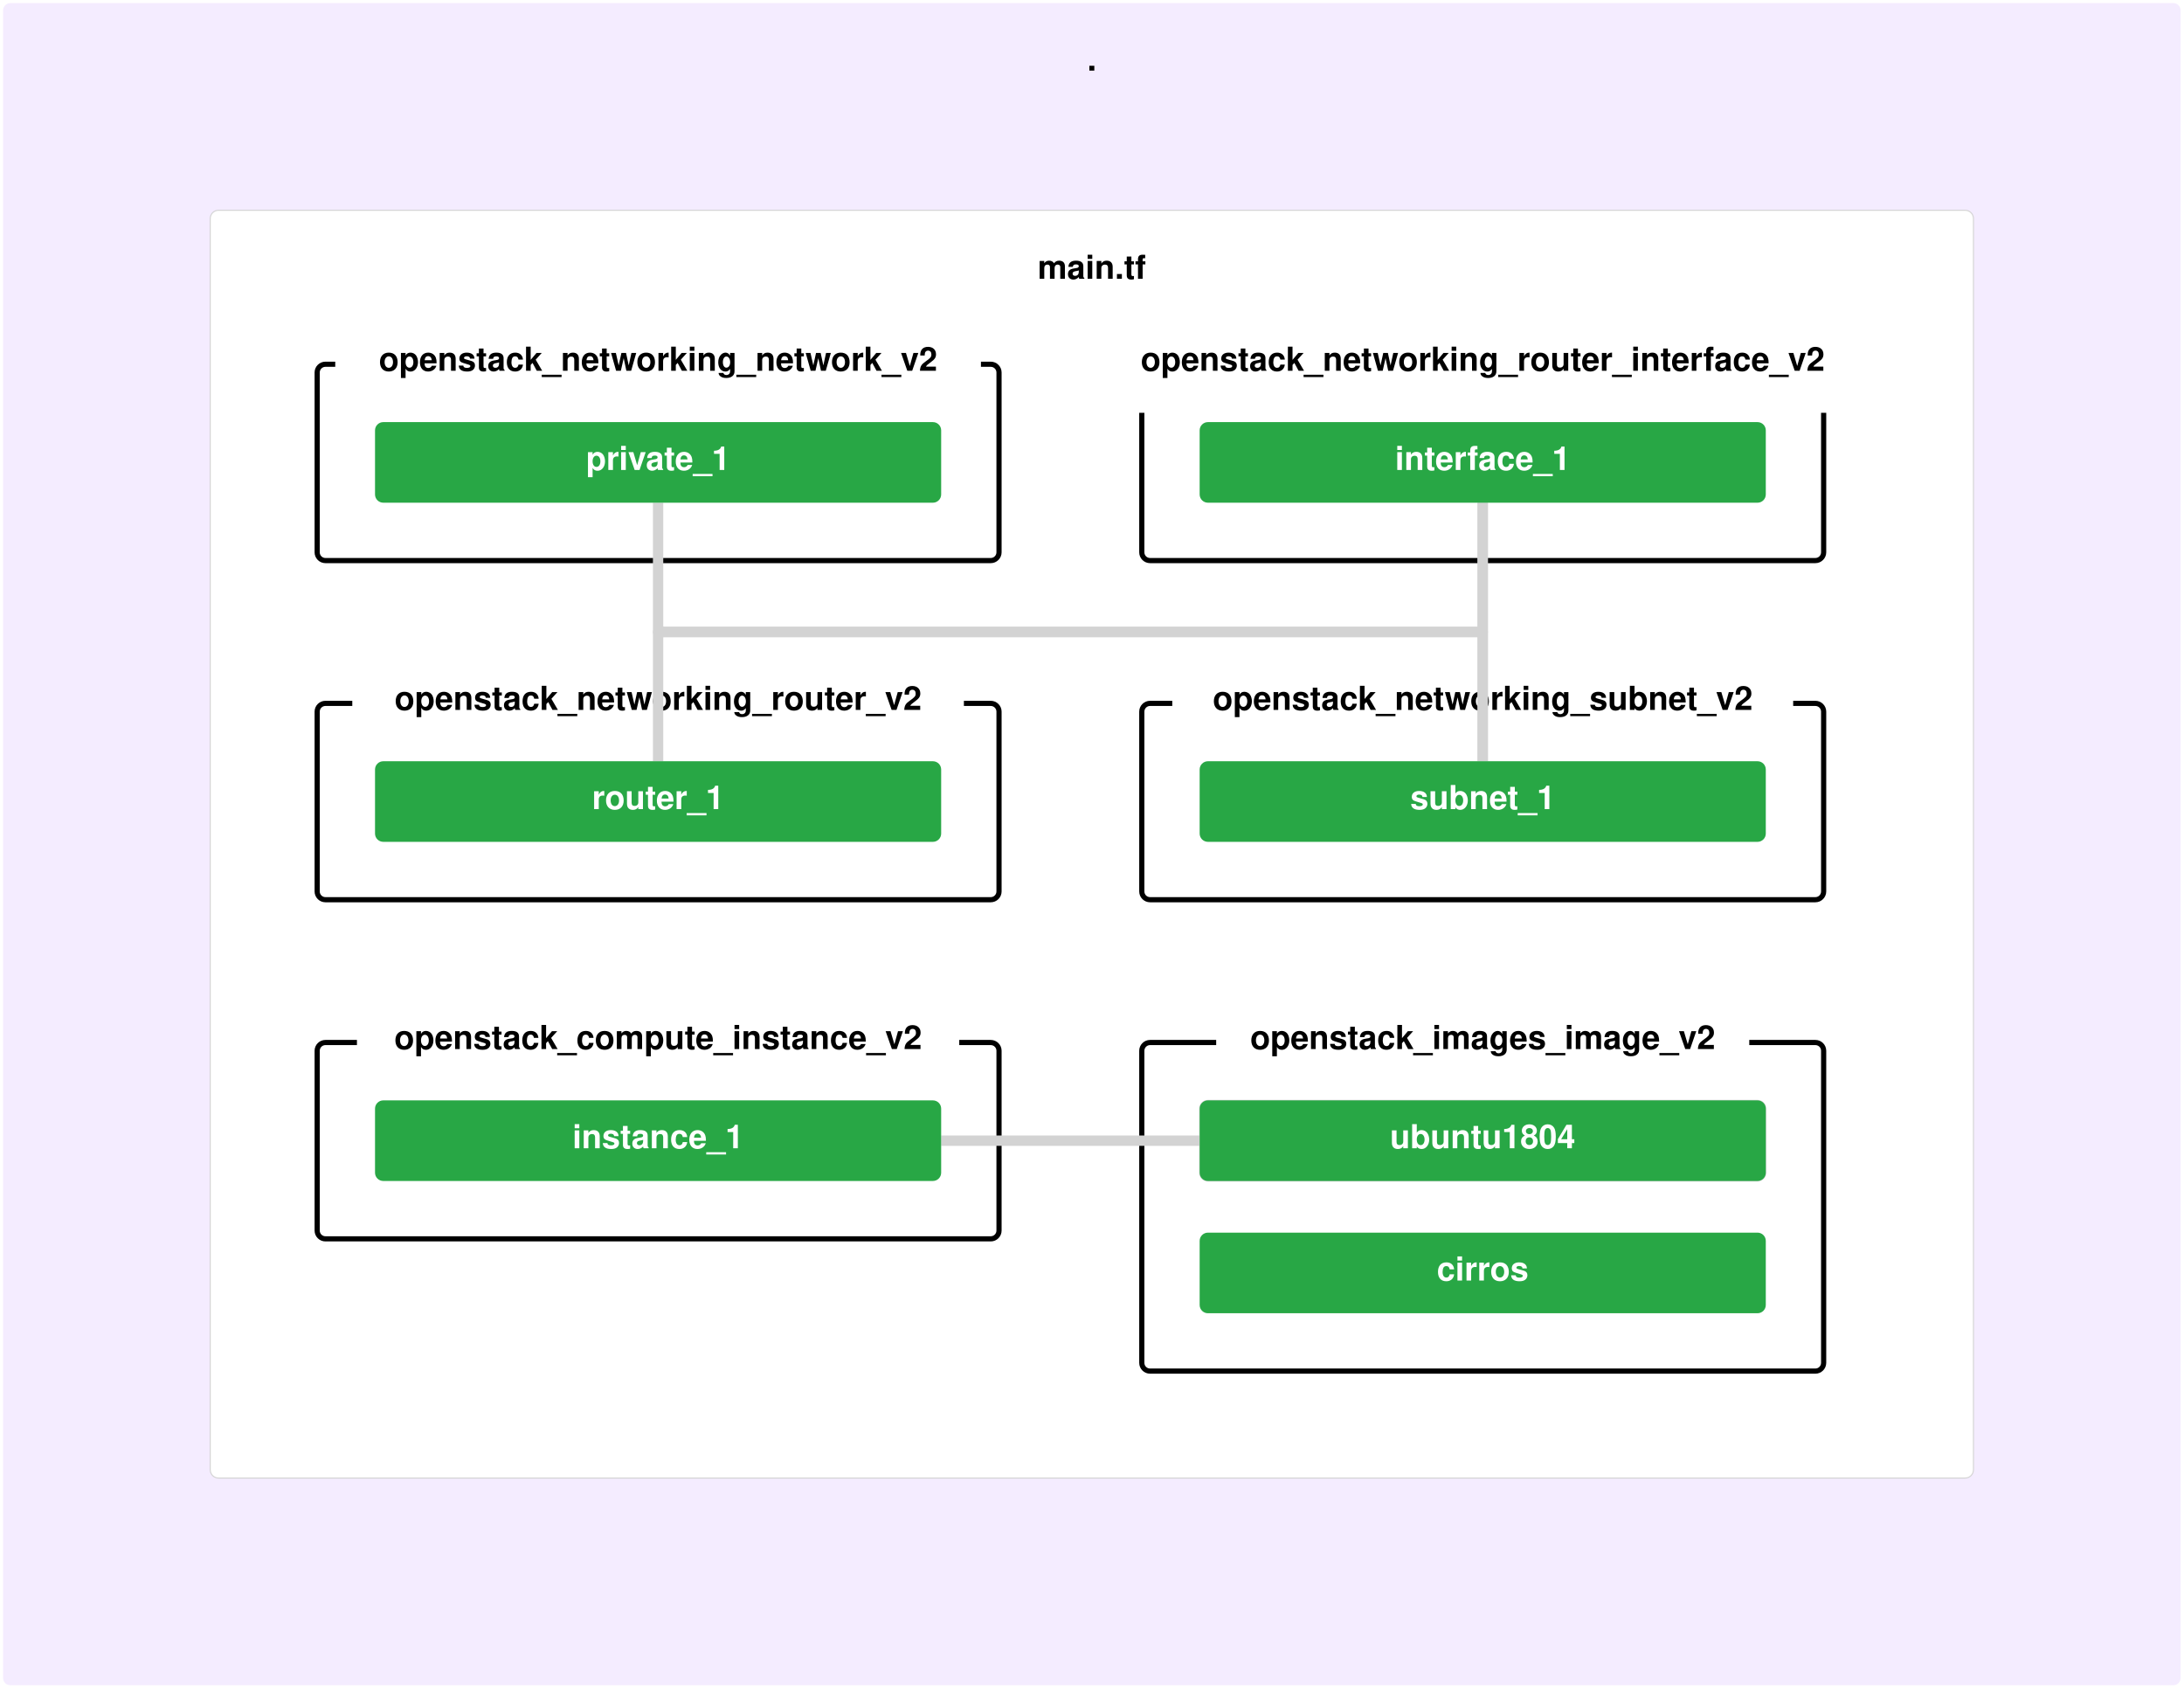
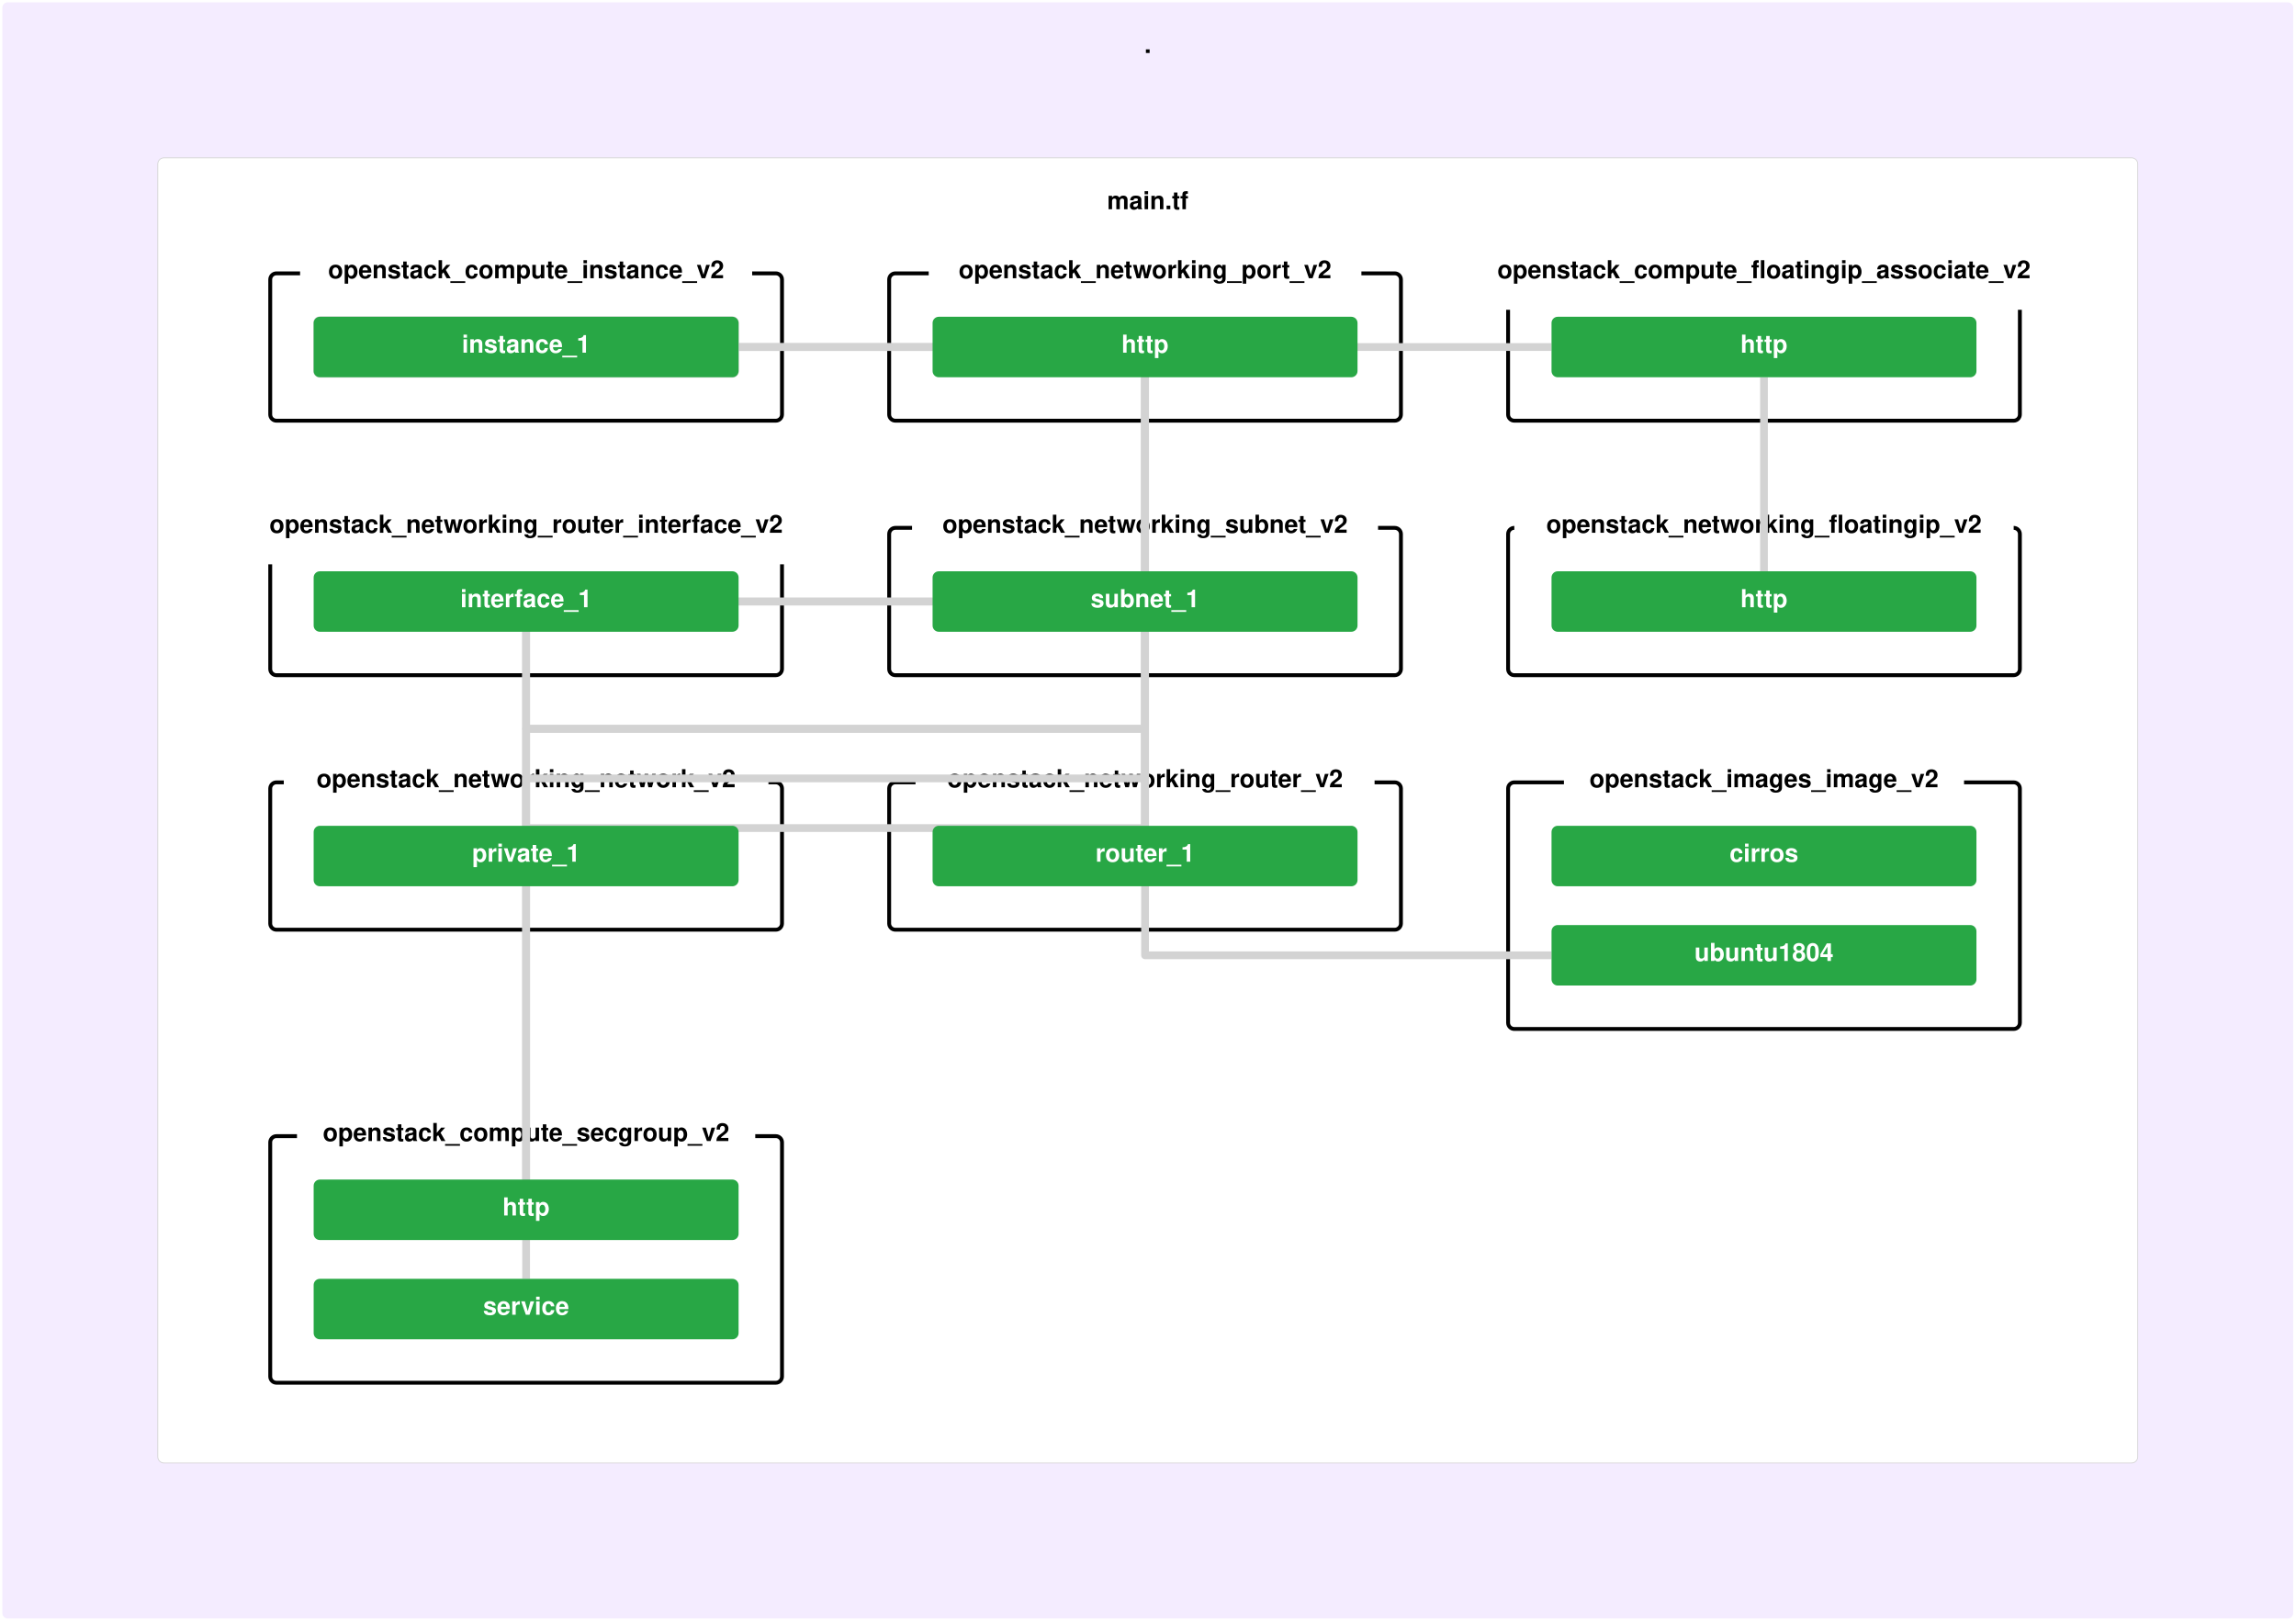
- <svg xmlns="http://www.w3.org/2000/svg" version="1.1" width="211.4" height="163.4">
+ <svg xmlns="http://www.w3.org/2000/svg" version="1.1" width="296.1" height="209.1">
  <defs>
-     <linearGradient id="GrDRLUHNRJKQ" x1="1198.2px" x2="400px" y1="439px" y2="689.2px" gradientUnits="userSpaceOnUse">
+     <linearGradient id="LucQrRpMWPOe" x1="400px" x2="1198.2px" y1="767.2px" y2="1017.4px" gradientUnits="userSpaceOnUse">
      <stop offset="0" stop-color="rgb(211,211,211)" stop-opacity="1" />
      <stop offset="1" stop-color="rgb(211,211,211)" stop-opacity="1" />
    </linearGradient>
-     <linearGradient id="uxmfyTqcfsBa" x1="1198.2px" x2="1198.2px" y1="439px" y2="689.2px" gradientUnits="userSpaceOnUse">
+     <linearGradient id="pseABdzgtrRr" x1="674px" x2="924.2px" y1="728.2px" y2="728.2px" gradientUnits="userSpaceOnUse">
      <stop offset="0" stop-color="rgb(211,211,211)" stop-opacity="1" />
      <stop offset="1" stop-color="rgb(211,211,211)" stop-opacity="1" />
    </linearGradient>
-     <linearGradient id="wBbwvFdOaGNC" x1="1198.2px" x2="400px" y1="689.2px" y2="439px" gradientUnits="userSpaceOnUse">
+     <linearGradient id="WQrtZwSqyuNb" x1="1198.2px" x2="400px" y1="767.2px" y2="1017.4px" gradientUnits="userSpaceOnUse">
      <stop offset="0" stop-color="rgb(211,211,211)" stop-opacity="1" />
      <stop offset="1" stop-color="rgb(211,211,211)" stop-opacity="1" />
    </linearGradient>
-     <linearGradient id="bXMCdUxgNdeG" x1="674px" x2="924.2px" y1="1056.4px" y2="1056.4px" gradientUnits="userSpaceOnUse">
+     <linearGradient id="MgJxhkhbNEtx" x1="674px" x2="1722.4px" y1="400px" y2="1184.4px" gradientUnits="userSpaceOnUse">
+       <stop offset="0" stop-color="rgb(211,211,211)" stop-opacity="1" />
+       <stop offset="1" stop-color="rgb(211,211,211)" stop-opacity="1" />
+     </linearGradient>
+     <linearGradient id="anoKakFAoDVe" x1="1198.2px" x2="400px" y1="439px" y2="1017.4px" gradientUnits="userSpaceOnUse">
+       <stop offset="0" stop-color="rgb(211,211,211)" stop-opacity="1" />
+       <stop offset="1" stop-color="rgb(211,211,211)" stop-opacity="1" />
+     </linearGradient>
+     <linearGradient id="uRqxTFmnzAKT" x1="1198.2px" x2="400px" y1="439px" y2="1473.6px" gradientUnits="userSpaceOnUse">
+       <stop offset="0" stop-color="rgb(211,211,211)" stop-opacity="1" />
+       <stop offset="1" stop-color="rgb(211,211,211)" stop-opacity="1" />
+     </linearGradient>
+     <linearGradient id="DMowJdxvdWAL" x1="1198.2px" x2="400px" y1="439px" y2="1601.6px" gradientUnits="userSpaceOnUse">
+       <stop offset="0" stop-color="rgb(211,211,211)" stop-opacity="1" />
+       <stop offset="1" stop-color="rgb(211,211,211)" stop-opacity="1" />
+     </linearGradient>
+     <linearGradient id="tOUPnxiJtPND" x1="1722.4px" x2="674px" y1="400px" y2="400px" gradientUnits="userSpaceOnUse">
+       <stop offset="0" stop-color="rgb(211,211,211)" stop-opacity="1" />
+       <stop offset="1" stop-color="rgb(211,211,211)" stop-opacity="1" />
+     </linearGradient>
+     <linearGradient id="uBpDQeKeLGAn" x1="1996.4px" x2="1996.4px" y1="439px" y2="689.2px" gradientUnits="userSpaceOnUse">
      <stop offset="0" stop-color="rgb(211,211,211)" stop-opacity="1" />
      <stop offset="1" stop-color="rgb(211,211,211)" stop-opacity="1" />
    </linearGradient>
  </defs>
-   <g transform="translate(23.7,4.75) scale(0.1,0.1)">
-     <path fill="rgb(244,236,255)" stroke="rgb(255,255,255)" paint-order="fill stroke markers" d=" M 819.85 -45.5 L 1866.7 -45.5 L 1866.7 -45.5 A 8 8 0 0 1 1874.7 -37.5 L 1874.7 1576.4 L 1874.7 1576.4 A 8 8 0 0 1 1866.7 1584.4 L -227 1584.4 L -227 1584.4 A 8 8 0 0 1 -235 1576.4 L -235 -37.5 L -235 -37.5 A 8 8 0 0 1 -227 -45.5 L 819.85 -45.5 Z" fill-opacity="1" stroke-opacity="1" stroke-miterlimit="10" stroke-width="2" />
-     <text fill="rgb(0,0,0)" stroke="none" font-family="Avenir, Helvetica, Arial, sans-serif" font-size="32px" font-style="normal" font-weight="bold" text-decoration="normal" x="819.85" y="29.5" text-anchor="middle" dominant-baseline="text-after-edge" fill-opacity="1">.</text>
-     <path fill="rgb(255,255,255)" stroke="rgb(211,211,211)" paint-order="fill stroke markers" d=" M 819.85 156 L 1665.2 156 L 1665.2 156 A 8 8 0 0 1 1673.2 164 L 1673.2 1374.9 L 1673.2 1374.9 A 8 8 0 0 1 1665.2 1382.9 L -25.5 1382.9 L -25.5 1382.9 A 8 8 0 0 1 -33.5 1374.9 L -33.5 164 L -33.5 164 A 8 8 0 0 1 -25.5 156 L 819.85 156 Z" fill-opacity="1" stroke-opacity="1" stroke-miterlimit="10" />
-     <text fill="rgb(0,0,0)" stroke="none" font-family="Avenir, Helvetica, Arial, sans-serif" font-size="32px" font-style="normal" font-weight="bold" text-decoration="normal" x="819.85" y="231" text-anchor="middle" dominant-baseline="text-after-edge" fill-opacity="1">main.tf</text>
-     <path fill="rgb(255,255,255)" stroke="rgb(0,0,0)" paint-order="fill stroke markers" d=" M 1198.2 961.4 L 1520.2 961.4 L 1520.2 961.4 A 8 8 0 0 1 1528.2 969.4 L 1528.2 1271.4 L 1528.2 1271.4 A 8 8 0 0 1 1520.2 1279.4 L 876.2 1279.4 L 876.2 1279.4 A 8 8 0 0 1 868.2 1271.4 L 868.2 969.4 L 868.2 969.4 A 8 8 0 0 1 876.2 961.4 L 1198.2 961.4 Z" fill-opacity="1" stroke-opacity="1" stroke-miterlimit="10" stroke-width="5" />
-     <rect fill="rgb(255,255,255)" stroke="none" x="940.2" y="912.4" width="516" height="96" fill-opacity="1" />
-     <text fill="rgb(0,0,0)" stroke="none" font-family="Avenir, Helvetica, Arial, sans-serif" font-size="32px" font-style="normal" font-weight="bold" text-decoration="normal" x="1198.2" y="976.4" text-anchor="middle" dominant-baseline="text-after-edge" fill-opacity="1">openstack_images_image_v2</text>
+   <g transform="translate(27.85,4.75) scale(0.1,0.1)">
+     <path fill="rgb(244,236,255)" stroke="rgb(255,255,255)" paint-order="fill stroke markers" d=" M 1201.7 -45.5 L 2671.9 -45.5 L 2671.9 -45.5 A 8 8 0 0 1 2679.9 -37.5 L 2679.9 2032.6 L 2679.9 2032.6 A 8 8 0 0 1 2671.9 2040.6 L -268.5 2040.6 L -268.5 2040.6 A 8 8 0 0 1 -276.5 2032.6 L -276.5 -37.5 L -276.5 -37.5 A 8 8 0 0 1 -268.5 -45.5 L 1201.7 -45.5 Z" fill-opacity="1" stroke-opacity="1" stroke-miterlimit="10" stroke-width="2" />
+     <text fill="rgb(0,0,0)" stroke="none" font-family="Avenir, Helvetica, Arial, sans-serif" font-size="32px" font-style="normal" font-weight="bold" text-decoration="normal" x="1201.7" y="29.5" text-anchor="middle" dominant-baseline="text-after-edge" fill-opacity="1">.</text>
+     <path fill="rgb(255,255,255)" stroke="rgb(211,211,211)" paint-order="fill stroke markers" d=" M 1201.7 156 L 2470.4 156 L 2470.4 156 A 8 8 0 0 1 2478.4 164 L 2478.4 1831.1 L 2478.4 1831.1 A 8 8 0 0 1 2470.4 1839.1 L -67 1839.1 L -67 1839.1 A 8 8 0 0 1 -75 1831.1 L -75 164 L -75 164 A 8 8 0 0 1 -67 156 L 1201.7 156 Z" fill-opacity="1" stroke-opacity="1" stroke-miterlimit="10" />
+     <text fill="rgb(0,0,0)" stroke="none" font-family="Avenir, Helvetica, Arial, sans-serif" font-size="32px" font-style="normal" font-weight="bold" text-decoration="normal" x="1201.7" y="231" text-anchor="middle" dominant-baseline="text-after-edge" fill-opacity="1">main.tf</text>
    <path fill="rgb(255,255,255)" stroke="rgb(0,0,0)" paint-order="fill stroke markers" d=" M 400 305 L 722 305 L 722 305 A 8 8 0 0 1 730 313 L 730 487 L 730 487 A 8 8 0 0 1 722 495 L 78 495 L 78 495 A 8 8 0 0 1 70 487 L 70 313 L 70 313 A 8 8 0 0 1 78 305 L 400 305 Z" fill-opacity="1" stroke-opacity="1" stroke-miterlimit="10" stroke-width="5" />
-     <rect fill="rgb(255,255,255)" stroke="none" x="87.5" y="256" width="625" height="96" fill-opacity="1" />
-     <text fill="rgb(0,0,0)" stroke="none" font-family="Avenir, Helvetica, Arial, sans-serif" font-size="32px" font-style="normal" font-weight="bold" text-decoration="normal" x="400" y="320" text-anchor="middle" dominant-baseline="text-after-edge" fill-opacity="1">openstack_networking_network_v2</text>
+     <rect fill="rgb(255,255,255)" stroke="none" x="108.5" y="256" width="583" height="96" fill-opacity="1" />
+     <text fill="rgb(0,0,0)" stroke="none" font-family="Avenir, Helvetica, Arial, sans-serif" font-size="32px" font-style="normal" font-weight="bold" text-decoration="normal" x="400" y="320" text-anchor="middle" dominant-baseline="text-after-edge" fill-opacity="1">openstack_compute_instance_v2</text>
+     <path fill="rgb(255,255,255)" stroke="rgb(0,0,0)" paint-order="fill stroke markers" d=" M 1996.4 961.4 L 2318.4 961.4 L 2318.4 961.4 A 8 8 0 0 1 2326.4 969.4 L 2326.4 1271.4 L 2326.4 1271.4 A 8 8 0 0 1 2318.4 1279.4 L 1674.4 1279.4 L 1674.4 1279.4 A 8 8 0 0 1 1666.4 1271.4 L 1666.4 969.4 L 1666.4 969.4 A 8 8 0 0 1 1674.4 961.4 L 1996.4 961.4 Z" fill-opacity="1" stroke-opacity="1" stroke-miterlimit="10" stroke-width="5" />
+     <rect fill="rgb(255,255,255)" stroke="none" x="1738.4" y="912.4" width="516" height="96" fill-opacity="1" />
+     <text fill="rgb(0,0,0)" stroke="none" font-family="Avenir, Helvetica, Arial, sans-serif" font-size="32px" font-style="normal" font-weight="bold" text-decoration="normal" x="1996.4" y="976.4" text-anchor="middle" dominant-baseline="text-after-edge" fill-opacity="1">openstack_images_image_v2</text>
    <path fill="rgb(255,255,255)" stroke="rgb(0,0,0)" paint-order="fill stroke markers" d=" M 1198.2 305 L 1520.2 305 L 1520.2 305 A 8 8 0 0 1 1528.2 313 L 1528.2 487 L 1528.2 487 A 8 8 0 0 1 1520.2 495 L 876.2 495 L 876.2 495 A 8 8 0 0 1 868.2 487 L 868.2 313 L 868.2 313 A 8 8 0 0 1 876.2 305 L 1198.2 305 Z" fill-opacity="1" stroke-opacity="1" stroke-miterlimit="10" stroke-width="5" />
-     <rect fill="rgb(255,255,255)" stroke="none" x="823.2" y="256" width="750" height="96" fill-opacity="1" />
-     <text fill="rgb(0,0,0)" stroke="none" font-family="Avenir, Helvetica, Arial, sans-serif" font-size="32px" font-style="normal" font-weight="bold" text-decoration="normal" x="1198.2" y="320" text-anchor="middle" dominant-baseline="text-after-edge" fill-opacity="1">openstack_networking_router_interface_v2</text>
+     <rect fill="rgb(255,255,255)" stroke="none" x="919.2" y="256" width="558" height="96" fill-opacity="1" />
+     <text fill="rgb(0,0,0)" stroke="none" font-family="Avenir, Helvetica, Arial, sans-serif" font-size="32px" font-style="normal" font-weight="bold" text-decoration="normal" x="1198.2" y="320" text-anchor="middle" dominant-baseline="text-after-edge" fill-opacity="1">openstack_networking_port_v2</text>
+     <path fill="rgb(255,255,255)" stroke="rgb(0,0,0)" paint-order="fill stroke markers" d=" M 1996.4 305 L 2318.4 305 L 2318.4 305 A 8 8 0 0 1 2326.4 313 L 2326.4 487 L 2326.4 487 A 8 8 0 0 1 2318.4 495 L 1674.4 495 L 1674.4 495 A 8 8 0 0 1 1666.4 487 L 1666.4 313 L 1666.4 313 A 8 8 0 0 1 1674.4 305 L 1996.4 305 Z" fill-opacity="1" stroke-opacity="1" stroke-miterlimit="10" stroke-width="5" />
+     <rect fill="rgb(255,255,255)" stroke="none" x="1614.4" y="256" width="764" height="96" fill-opacity="1" />
+     <text fill="rgb(0,0,0)" stroke="none" font-family="Avenir, Helvetica, Arial, sans-serif" font-size="32px" font-style="normal" font-weight="bold" text-decoration="normal" x="1996.4" y="320" text-anchor="middle" dominant-baseline="text-after-edge" fill-opacity="1">openstack_compute_floatingip_associate_v2</text>
+     <path fill="rgb(255,255,255)" stroke="rgb(0,0,0)" paint-order="fill stroke markers" d=" M 400 1417.6 L 722 1417.6 L 722 1417.6 A 8 8 0 0 1 730 1425.6 L 730 1727.6 L 730 1727.6 A 8 8 0 0 1 722 1735.6 L 78 1735.6 L 78 1735.6 A 8 8 0 0 1 70 1727.6 L 70 1425.6 L 70 1425.6 A 8 8 0 0 1 78 1417.6 L 400 1417.6 Z" fill-opacity="1" stroke-opacity="1" stroke-miterlimit="10" stroke-width="5" />
+     <rect fill="rgb(255,255,255)" stroke="none" x="104.5" y="1368.6" width="591" height="96" fill-opacity="1" />
+     <text fill="rgb(0,0,0)" stroke="none" font-family="Avenir, Helvetica, Arial, sans-serif" font-size="32px" font-style="normal" font-weight="bold" text-decoration="normal" x="400" y="1432.6" text-anchor="middle" dominant-baseline="text-after-edge" fill-opacity="1">openstack_compute_secgroup_v2</text>
    <path fill="rgb(255,255,255)" stroke="rgb(0,0,0)" paint-order="fill stroke markers" d=" M 400 633.2 L 722 633.2 L 722 633.2 A 8 8 0 0 1 730 641.2 L 730 815.2 L 730 815.2 A 8 8 0 0 1 722 823.2 L 78 823.2 L 78 823.2 A 8 8 0 0 1 70 815.2 L 70 641.2 L 70 641.2 A 8 8 0 0 1 78 633.2 L 400 633.2 Z" fill-opacity="1" stroke-opacity="1" stroke-miterlimit="10" stroke-width="5" />
-     <rect fill="rgb(255,255,255)" stroke="none" x="104" y="584.2" width="592" height="96" fill-opacity="1" />
-     <text fill="rgb(0,0,0)" stroke="none" font-family="Avenir, Helvetica, Arial, sans-serif" font-size="32px" font-style="normal" font-weight="bold" text-decoration="normal" x="400" y="648.2" text-anchor="middle" dominant-baseline="text-after-edge" fill-opacity="1">openstack_networking_router_v2</text>
+     <rect fill="rgb(255,255,255)" stroke="none" x="25" y="584.2" width="750" height="96" fill-opacity="1" />
+     <text fill="rgb(0,0,0)" stroke="none" font-family="Avenir, Helvetica, Arial, sans-serif" font-size="32px" font-style="normal" font-weight="bold" text-decoration="normal" x="400" y="648.2" text-anchor="middle" dominant-baseline="text-after-edge" fill-opacity="1">openstack_networking_router_interface_v2</text>
    <path fill="rgb(255,255,255)" stroke="rgb(0,0,0)" paint-order="fill stroke markers" d=" M 1198.2 633.2 L 1520.2 633.2 L 1520.2 633.2 A 8 8 0 0 1 1528.2 641.2 L 1528.2 815.2 L 1528.2 815.2 A 8 8 0 0 1 1520.2 823.2 L 876.2 823.2 L 876.2 823.2 A 8 8 0 0 1 868.2 815.2 L 868.2 641.2 L 868.2 641.2 A 8 8 0 0 1 876.2 633.2 L 1198.2 633.2 Z" fill-opacity="1" stroke-opacity="1" stroke-miterlimit="10" stroke-width="5" />
    <rect fill="rgb(255,255,255)" stroke="none" x="897.7" y="584.2" width="601" height="96" fill-opacity="1" />
    <text fill="rgb(0,0,0)" stroke="none" font-family="Avenir, Helvetica, Arial, sans-serif" font-size="32px" font-style="normal" font-weight="bold" text-decoration="normal" x="1198.2" y="648.2" text-anchor="middle" dominant-baseline="text-after-edge" fill-opacity="1">openstack_networking_subnet_v2</text>
+     <path fill="rgb(255,255,255)" stroke="rgb(0,0,0)" paint-order="fill stroke markers" d=" M 1996.4 633.2 L 2318.4 633.2 L 2318.4 633.2 A 8 8 0 0 1 2326.4 641.2 L 2326.4 815.2 L 2326.4 815.2 A 8 8 0 0 1 2318.4 823.2 L 1674.4 823.2 L 1674.4 823.2 A 8 8 0 0 1 1666.4 815.2 L 1666.4 641.2 L 1666.4 641.2 A 8 8 0 0 1 1674.4 633.2 L 1996.4 633.2 Z" fill-opacity="1" stroke-opacity="1" stroke-miterlimit="10" stroke-width="5" />
+     <rect fill="rgb(255,255,255)" stroke="none" x="1674.4" y="584.2" width="644" height="96" fill-opacity="1" />
+     <text fill="rgb(0,0,0)" stroke="none" font-family="Avenir, Helvetica, Arial, sans-serif" font-size="32px" font-style="normal" font-weight="bold" text-decoration="normal" x="1996.4" y="648.2" text-anchor="middle" dominant-baseline="text-after-edge" fill-opacity="1">openstack_networking_floatingip_v2</text>
    <path fill="rgb(255,255,255)" stroke="rgb(0,0,0)" paint-order="fill stroke markers" d=" M 400 961.4 L 722 961.4 L 722 961.4 A 8 8 0 0 1 730 969.4 L 730 1143.4 L 730 1143.4 A 8 8 0 0 1 722 1151.4 L 78 1151.4 L 78 1151.4 A 8 8 0 0 1 70 1143.4 L 70 969.4 L 70 969.4 A 8 8 0 0 1 78 961.4 L 400 961.4 Z" fill-opacity="1" stroke-opacity="1" stroke-miterlimit="10" stroke-width="5" />
-     <rect fill="rgb(255,255,255)" stroke="none" x="108.5" y="912.4" width="583" height="96" fill-opacity="1" />
-     <text fill="rgb(0,0,0)" stroke="none" font-family="Avenir, Helvetica, Arial, sans-serif" font-size="32px" font-style="normal" font-weight="bold" text-decoration="normal" x="400" y="976.4" text-anchor="middle" dominant-baseline="text-after-edge" fill-opacity="1">openstack_compute_instance_v2</text>
-     <path fill="none" stroke="url(#GrDRLUHNRJKQ)" paint-order="fill stroke markers" d=" M 1198.2 439 L 1198.2 564.1 L 400 564.1 L 400 689.2" stroke-linejoin="round" stroke-miterlimit="10" stroke-width="10" />
-     <path fill="none" stroke="url(#uxmfyTqcfsBa)" paint-order="fill stroke markers" d=" M 1198.2 439 L 1198.2 564.1 L 1198.2 564.1 L 1198.2 689.2" stroke-linejoin="round" stroke-miterlimit="10" stroke-width="10" />
-     <path fill="none" stroke="url(#wBbwvFdOaGNC)" paint-order="fill stroke markers" d=" M 1198.2 689.2 L 1198.2 564.1 L 400 564.1 L 400 439" stroke-linejoin="round" stroke-miterlimit="10" stroke-width="10" />
-     <path fill="none" stroke="url(#bXMCdUxgNdeG)" paint-order="fill stroke markers" d=" M 674 1056.4 L 799.1 1056.4 L 799.1 1056.4 L 924.2 1056.4" stroke-linejoin="round" stroke-miterlimit="10" stroke-width="10" />
-     <path fill="rgb(40,167,69)" stroke="url(#bXMCdUxgNdeG)" paint-order="stroke fill markers" d=" M 1198.2 1017.4 L 1464.2 1017.4 L 1464.2 1017.4 A 8 8 0 0 1 1472.2 1025.4 L 1472.2 1087.4 L 1472.2 1087.4 A 8 8 0 0 1 1464.2 1095.4 L 932.2 1095.4 L 932.2 1095.4 A 8 8 0 0 1 924.2 1087.4 L 924.2 1025.4 L 924.2 1025.4 A 8 8 0 0 1 932.2 1017.4 L 1198.2 1017.4 Z" fill-opacity="1" />
-     <text fill="rgb(255,255,255)" stroke="none" font-family="Avenir, Helvetica, Arial, sans-serif" font-size="32px" font-style="normal" font-weight="bold" text-decoration="normal" x="1198.2" y="1072.4" text-anchor="middle" dominant-baseline="text-after-edge" fill-opacity="1">ubuntu1804</text>
-     <path fill="rgb(40,167,69)" stroke="none" paint-order="stroke fill markers" d=" M 400 361 L 666 361 L 666 361 A 8 8 0 0 1 674 369 L 674 431 L 674 431 A 8 8 0 0 1 666 439 L 134 439 L 134 439 A 8 8 0 0 1 126 431 L 126 369 L 126 369 A 8 8 0 0 1 134 361 L 400 361 Z" fill-opacity="1" />
-     <text fill="rgb(255,255,255)" stroke="none" font-family="Avenir, Helvetica, Arial, sans-serif" font-size="32px" font-style="normal" font-weight="bold" text-decoration="normal" x="400" y="416" text-anchor="middle" dominant-baseline="text-after-edge" fill-opacity="1">private_1</text>
+     <rect fill="rgb(255,255,255)" stroke="none" x="87.5" y="912.4" width="625" height="96" fill-opacity="1" />
+     <text fill="rgb(0,0,0)" stroke="none" font-family="Avenir, Helvetica, Arial, sans-serif" font-size="32px" font-style="normal" font-weight="bold" text-decoration="normal" x="400" y="976.4" text-anchor="middle" dominant-baseline="text-after-edge" fill-opacity="1">openstack_networking_network_v2</text>
+     <path fill="rgb(255,255,255)" stroke="rgb(0,0,0)" paint-order="fill stroke markers" d=" M 1198.2 961.4 L 1520.2 961.4 L 1520.2 961.4 A 8 8 0 0 1 1528.2 969.4 L 1528.2 1143.4 L 1528.2 1143.4 A 8 8 0 0 1 1520.2 1151.4 L 876.2 1151.4 L 876.2 1151.4 A 8 8 0 0 1 868.2 1143.4 L 868.2 969.4 L 868.2 969.4 A 8 8 0 0 1 876.2 961.4 L 1198.2 961.4 Z" fill-opacity="1" stroke-opacity="1" stroke-miterlimit="10" stroke-width="5" />
+     <rect fill="rgb(255,255,255)" stroke="none" x="902.2" y="912.4" width="592" height="96" fill-opacity="1" />
+     <text fill="rgb(0,0,0)" stroke="none" font-family="Avenir, Helvetica, Arial, sans-serif" font-size="32px" font-style="normal" font-weight="bold" text-decoration="normal" x="1198.2" y="976.4" text-anchor="middle" dominant-baseline="text-after-edge" fill-opacity="1">openstack_networking_router_v2</text>
+     <path fill="none" stroke="url(#LucQrRpMWPOe)" paint-order="fill stroke markers" d=" M 400 767.2 L 400 892.3 L 1198.2 892.3 L 1198.2 1017.4" stroke-linejoin="round" stroke-miterlimit="10" stroke-width="10" />
+     <path fill="none" stroke="url(#pseABdzgtrRr)" paint-order="fill stroke markers" d=" M 674 728.2 L 799.1 728.2 L 799.1 728.2 L 924.2 728.2" stroke-linejoin="round" stroke-miterlimit="10" stroke-width="10" />
+     <path fill="none" stroke="url(#WQrtZwSqyuNb)" paint-order="fill stroke markers" d=" M 1198.2 767.2 L 1198.2 892.3 L 400 892.3 L 400 1017.4" stroke-linejoin="round" stroke-miterlimit="10" stroke-width="10" />
+     <path fill="none" stroke="url(#MgJxhkhbNEtx)" paint-order="fill stroke markers" d=" M 674 400 L 1198.2 400 L 1198.2 1184.4 L 1722.4 1184.4" stroke-linejoin="round" stroke-miterlimit="10" stroke-width="10" />
+     <path fill="none" stroke="url(#anoKakFAoDVe)" paint-order="fill stroke markers" d=" M 1198.2 439 L 1198.2 728.2 L 400 728.2 L 400 1017.4" stroke-linejoin="round" stroke-miterlimit="10" stroke-width="10" />
+     <path fill="none" stroke="url(#uRqxTFmnzAKT)" paint-order="fill stroke markers" d=" M 1198.2 439 L 1198.2 956.3 L 400 956.3 L 400 1473.6" stroke-linejoin="round" stroke-miterlimit="10" stroke-width="10" />
+     <path fill="none" stroke="url(#DMowJdxvdWAL)" paint-order="fill stroke markers" d=" M 1198.2 439 L 1198.2 1020.3 L 400 1020.3 L 400 1601.6" stroke-linejoin="round" stroke-miterlimit="10" stroke-width="10" />
+     <path fill="none" stroke="url(#tOUPnxiJtPND)" paint-order="fill stroke markers" d=" M 1722.4 400 L 1198.2 400 L 1198.2 400 L 674 400" stroke-linejoin="round" stroke-miterlimit="10" stroke-width="10" />
+     <path fill="none" stroke="url(#uBpDQeKeLGAn)" paint-order="fill stroke markers" d=" M 1996.4 439 L 1996.4 564.1 L 1996.4 564.1 L 1996.4 689.2" stroke-linejoin="round" stroke-miterlimit="10" stroke-width="10" />
+     <path fill="rgb(40,167,69)" stroke="url(#uBpDQeKeLGAn)" paint-order="stroke fill markers" d=" M 400 361 L 666 361 L 666 361 A 8 8 0 0 1 674 369 L 674 431 L 674 431 A 8 8 0 0 1 666 439 L 134 439 L 134 439 A 8 8 0 0 1 126 431 L 126 369 L 126 369 A 8 8 0 0 1 134 361 L 400 361 Z" fill-opacity="1" />
+     <text fill="rgb(255,255,255)" stroke="none" font-family="Avenir, Helvetica, Arial, sans-serif" font-size="32px" font-style="normal" font-weight="bold" text-decoration="normal" x="400" y="416" text-anchor="middle" dominant-baseline="text-after-edge" fill-opacity="1">instance_1</text>
+     <path fill="rgb(40,167,69)" stroke="none" paint-order="stroke fill markers" d=" M 1996.4 1017.4 L 2262.4 1017.4 L 2262.4 1017.4 A 8 8 0 0 1 2270.4 1025.4 L 2270.4 1087.4 L 2270.4 1087.4 A 8 8 0 0 1 2262.4 1095.4 L 1730.4 1095.4 L 1730.4 1095.4 A 8 8 0 0 1 1722.4 1087.4 L 1722.4 1025.4 L 1722.4 1025.4 A 8 8 0 0 1 1730.4 1017.4 L 1996.4 1017.4 Z" fill-opacity="1" />
+     <text fill="rgb(255,255,255)" stroke="none" font-family="Avenir, Helvetica, Arial, sans-serif" font-size="32px" font-style="normal" font-weight="bold" text-decoration="normal" x="1996.4" y="1072.4" text-anchor="middle" dominant-baseline="text-after-edge" fill-opacity="1">cirros</text>
    <path fill="rgb(40,167,69)" stroke="none" paint-order="stroke fill markers" d=" M 1198.2 361 L 1464.2 361 L 1464.2 361 A 8 8 0 0 1 1472.2 369 L 1472.2 431 L 1472.2 431 A 8 8 0 0 1 1464.2 439 L 932.2 439 L 932.2 439 A 8 8 0 0 1 924.2 431 L 924.2 369 L 924.2 369 A 8 8 0 0 1 932.2 361 L 1198.2 361 Z" fill-opacity="1" />
-     <text fill="rgb(255,255,255)" stroke="none" font-family="Avenir, Helvetica, Arial, sans-serif" font-size="32px" font-style="normal" font-weight="bold" text-decoration="normal" x="1198.2" y="416" text-anchor="middle" dominant-baseline="text-after-edge" fill-opacity="1">interface_1</text>
+     <text fill="rgb(255,255,255)" stroke="none" font-family="Avenir, Helvetica, Arial, sans-serif" font-size="32px" font-style="normal" font-weight="bold" text-decoration="normal" x="1198.2" y="416" text-anchor="middle" dominant-baseline="text-after-edge" fill-opacity="1">http</text>
+     <path fill="rgb(40,167,69)" stroke="none" paint-order="stroke fill markers" d=" M 1996.4 361 L 2262.4 361 L 2262.4 361 A 8 8 0 0 1 2270.4 369 L 2270.4 431 L 2270.4 431 A 8 8 0 0 1 2262.4 439 L 1730.4 439 L 1730.4 439 A 8 8 0 0 1 1722.4 431 L 1722.4 369 L 1722.4 369 A 8 8 0 0 1 1730.4 361 L 1996.4 361 Z" fill-opacity="1" />
+     <text fill="rgb(255,255,255)" stroke="none" font-family="Avenir, Helvetica, Arial, sans-serif" font-size="32px" font-style="normal" font-weight="bold" text-decoration="normal" x="1996.4" y="416" text-anchor="middle" dominant-baseline="text-after-edge" fill-opacity="1">http</text>
+     <path fill="rgb(40,167,69)" stroke="none" paint-order="stroke fill markers" d=" M 400 1473.6 L 666 1473.6 L 666 1473.6 A 8 8 0 0 1 674 1481.6 L 674 1543.6 L 674 1543.6 A 8 8 0 0 1 666 1551.6 L 134 1551.6 L 134 1551.6 A 8 8 0 0 1 126 1543.6 L 126 1481.6 L 126 1481.6 A 8 8 0 0 1 134 1473.6 L 400 1473.6 Z" fill-opacity="1" />
+     <text fill="rgb(255,255,255)" stroke="none" font-family="Avenir, Helvetica, Arial, sans-serif" font-size="32px" font-style="normal" font-weight="bold" text-decoration="normal" x="400" y="1528.6" text-anchor="middle" dominant-baseline="text-after-edge" fill-opacity="1">http</text>
    <path fill="rgb(40,167,69)" stroke="none" paint-order="stroke fill markers" d=" M 400 689.2 L 666 689.2 L 666 689.2 A 8 8 0 0 1 674 697.2 L 674 759.2 L 674 759.2 A 8 8 0 0 1 666 767.2 L 134 767.2 L 134 767.2 A 8 8 0 0 1 126 759.2 L 126 697.2 L 126 697.2 A 8 8 0 0 1 134 689.2 L 400 689.2 Z" fill-opacity="1" />
-     <text fill="rgb(255,255,255)" stroke="none" font-family="Avenir, Helvetica, Arial, sans-serif" font-size="32px" font-style="normal" font-weight="bold" text-decoration="normal" x="400" y="744.2" text-anchor="middle" dominant-baseline="text-after-edge" fill-opacity="1">router_1</text>
+     <text fill="rgb(255,255,255)" stroke="none" font-family="Avenir, Helvetica, Arial, sans-serif" font-size="32px" font-style="normal" font-weight="bold" text-decoration="normal" x="400" y="744.2" text-anchor="middle" dominant-baseline="text-after-edge" fill-opacity="1">interface_1</text>
    <path fill="rgb(40,167,69)" stroke="none" paint-order="stroke fill markers" d=" M 1198.2 689.2 L 1464.2 689.2 L 1464.2 689.2 A 8 8 0 0 1 1472.2 697.2 L 1472.2 759.2 L 1472.2 759.2 A 8 8 0 0 1 1464.2 767.2 L 932.2 767.2 L 932.2 767.2 A 8 8 0 0 1 924.2 759.2 L 924.2 697.2 L 924.2 697.2 A 8 8 0 0 1 932.2 689.2 L 1198.2 689.2 Z" fill-opacity="1" />
    <text fill="rgb(255,255,255)" stroke="none" font-family="Avenir, Helvetica, Arial, sans-serif" font-size="32px" font-style="normal" font-weight="bold" text-decoration="normal" x="1198.2" y="744.2" text-anchor="middle" dominant-baseline="text-after-edge" fill-opacity="1">subnet_1</text>
+     <path fill="rgb(40,167,69)" stroke="none" paint-order="stroke fill markers" d=" M 400 1601.6 L 666 1601.6 L 666 1601.6 A 8 8 0 0 1 674 1609.6 L 674 1671.6 L 674 1671.6 A 8 8 0 0 1 666 1679.6 L 134 1679.6 L 134 1679.6 A 8 8 0 0 1 126 1671.6 L 126 1609.6 L 126 1609.6 A 8 8 0 0 1 134 1601.6 L 400 1601.6 Z" fill-opacity="1" />
+     <text fill="rgb(255,255,255)" stroke="none" font-family="Avenir, Helvetica, Arial, sans-serif" font-size="32px" font-style="normal" font-weight="bold" text-decoration="normal" x="400" y="1656.6" text-anchor="middle" dominant-baseline="text-after-edge" fill-opacity="1">service</text>
+     <path fill="rgb(40,167,69)" stroke="none" paint-order="stroke fill markers" d=" M 1996.4 1145.4 L 2262.4 1145.4 L 2262.4 1145.4 A 8 8 0 0 1 2270.4 1153.4 L 2270.4 1215.4 L 2270.4 1215.4 A 8 8 0 0 1 2262.4 1223.4 L 1730.4 1223.4 L 1730.4 1223.4 A 8 8 0 0 1 1722.4 1215.4 L 1722.4 1153.4 L 1722.4 1153.4 A 8 8 0 0 1 1730.4 1145.4 L 1996.4 1145.4 Z" fill-opacity="1" />
+     <text fill="rgb(255,255,255)" stroke="none" font-family="Avenir, Helvetica, Arial, sans-serif" font-size="32px" font-style="normal" font-weight="bold" text-decoration="normal" x="1996.4" y="1200.4" text-anchor="middle" dominant-baseline="text-after-edge" fill-opacity="1">ubuntu1804</text>
+     <path fill="rgb(40,167,69)" stroke="none" paint-order="stroke fill markers" d=" M 1996.4 689.2 L 2262.4 689.2 L 2262.4 689.2 A 8 8 0 0 1 2270.4 697.2 L 2270.4 759.2 L 2270.4 759.2 A 8 8 0 0 1 2262.4 767.2 L 1730.4 767.2 L 1730.4 767.2 A 8 8 0 0 1 1722.4 759.2 L 1722.4 697.2 L 1722.4 697.2 A 8 8 0 0 1 1730.4 689.2 L 1996.4 689.2 Z" fill-opacity="1" />
+     <text fill="rgb(255,255,255)" stroke="none" font-family="Avenir, Helvetica, Arial, sans-serif" font-size="32px" font-style="normal" font-weight="bold" text-decoration="normal" x="1996.4" y="744.2" text-anchor="middle" dominant-baseline="text-after-edge" fill-opacity="1">http</text>
    <path fill="rgb(40,167,69)" stroke="none" paint-order="stroke fill markers" d=" M 400 1017.4 L 666 1017.4 L 666 1017.4 A 8 8 0 0 1 674 1025.4 L 674 1087.4 L 674 1087.4 A 8 8 0 0 1 666 1095.4 L 134 1095.4 L 134 1095.4 A 8 8 0 0 1 126 1087.4 L 126 1025.4 L 126 1025.4 A 8 8 0 0 1 134 1017.4 L 400 1017.4 Z" fill-opacity="1" />
-     <text fill="rgb(255,255,255)" stroke="none" font-family="Avenir, Helvetica, Arial, sans-serif" font-size="32px" font-style="normal" font-weight="bold" text-decoration="normal" x="400" y="1072.4" text-anchor="middle" dominant-baseline="text-after-edge" fill-opacity="1">instance_1</text>
-     <path fill="rgb(40,167,69)" stroke="none" paint-order="stroke fill markers" d=" M 1198.2 1145.4 L 1464.2 1145.4 L 1464.2 1145.4 A 8 8 0 0 1 1472.2 1153.4 L 1472.2 1215.4 L 1472.2 1215.4 A 8 8 0 0 1 1464.2 1223.4 L 932.2 1223.4 L 932.2 1223.4 A 8 8 0 0 1 924.2 1215.4 L 924.2 1153.4 L 924.2 1153.4 A 8 8 0 0 1 932.2 1145.4 L 1198.2 1145.4 Z" fill-opacity="1" />
-     <text fill="rgb(255,255,255)" stroke="none" font-family="Avenir, Helvetica, Arial, sans-serif" font-size="32px" font-style="normal" font-weight="bold" text-decoration="normal" x="1198.2" y="1200.4" text-anchor="middle" dominant-baseline="text-after-edge" fill-opacity="1">cirros</text>
-     <g transform="scale(10,10) translate(-23.7,-4.75)" />
+     <text fill="rgb(255,255,255)" stroke="none" font-family="Avenir, Helvetica, Arial, sans-serif" font-size="32px" font-style="normal" font-weight="bold" text-decoration="normal" x="400" y="1072.4" text-anchor="middle" dominant-baseline="text-after-edge" fill-opacity="1">private_1</text>
+     <path fill="rgb(40,167,69)" stroke="none" paint-order="stroke fill markers" d=" M 1198.2 1017.4 L 1464.2 1017.4 L 1464.2 1017.4 A 8 8 0 0 1 1472.2 1025.4 L 1472.2 1087.4 L 1472.2 1087.4 A 8 8 0 0 1 1464.2 1095.4 L 932.2 1095.4 L 932.2 1095.4 A 8 8 0 0 1 924.2 1087.4 L 924.2 1025.4 L 924.2 1025.4 A 8 8 0 0 1 932.2 1017.4 L 1198.2 1017.4 Z" fill-opacity="1" />
+     <text fill="rgb(255,255,255)" stroke="none" font-family="Avenir, Helvetica, Arial, sans-serif" font-size="32px" font-style="normal" font-weight="bold" text-decoration="normal" x="1198.2" y="1072.4" text-anchor="middle" dominant-baseline="text-after-edge" fill-opacity="1">router_1</text>
+     <g transform="scale(10,10) translate(-27.85,-4.75)" />
  </g>
</svg>
